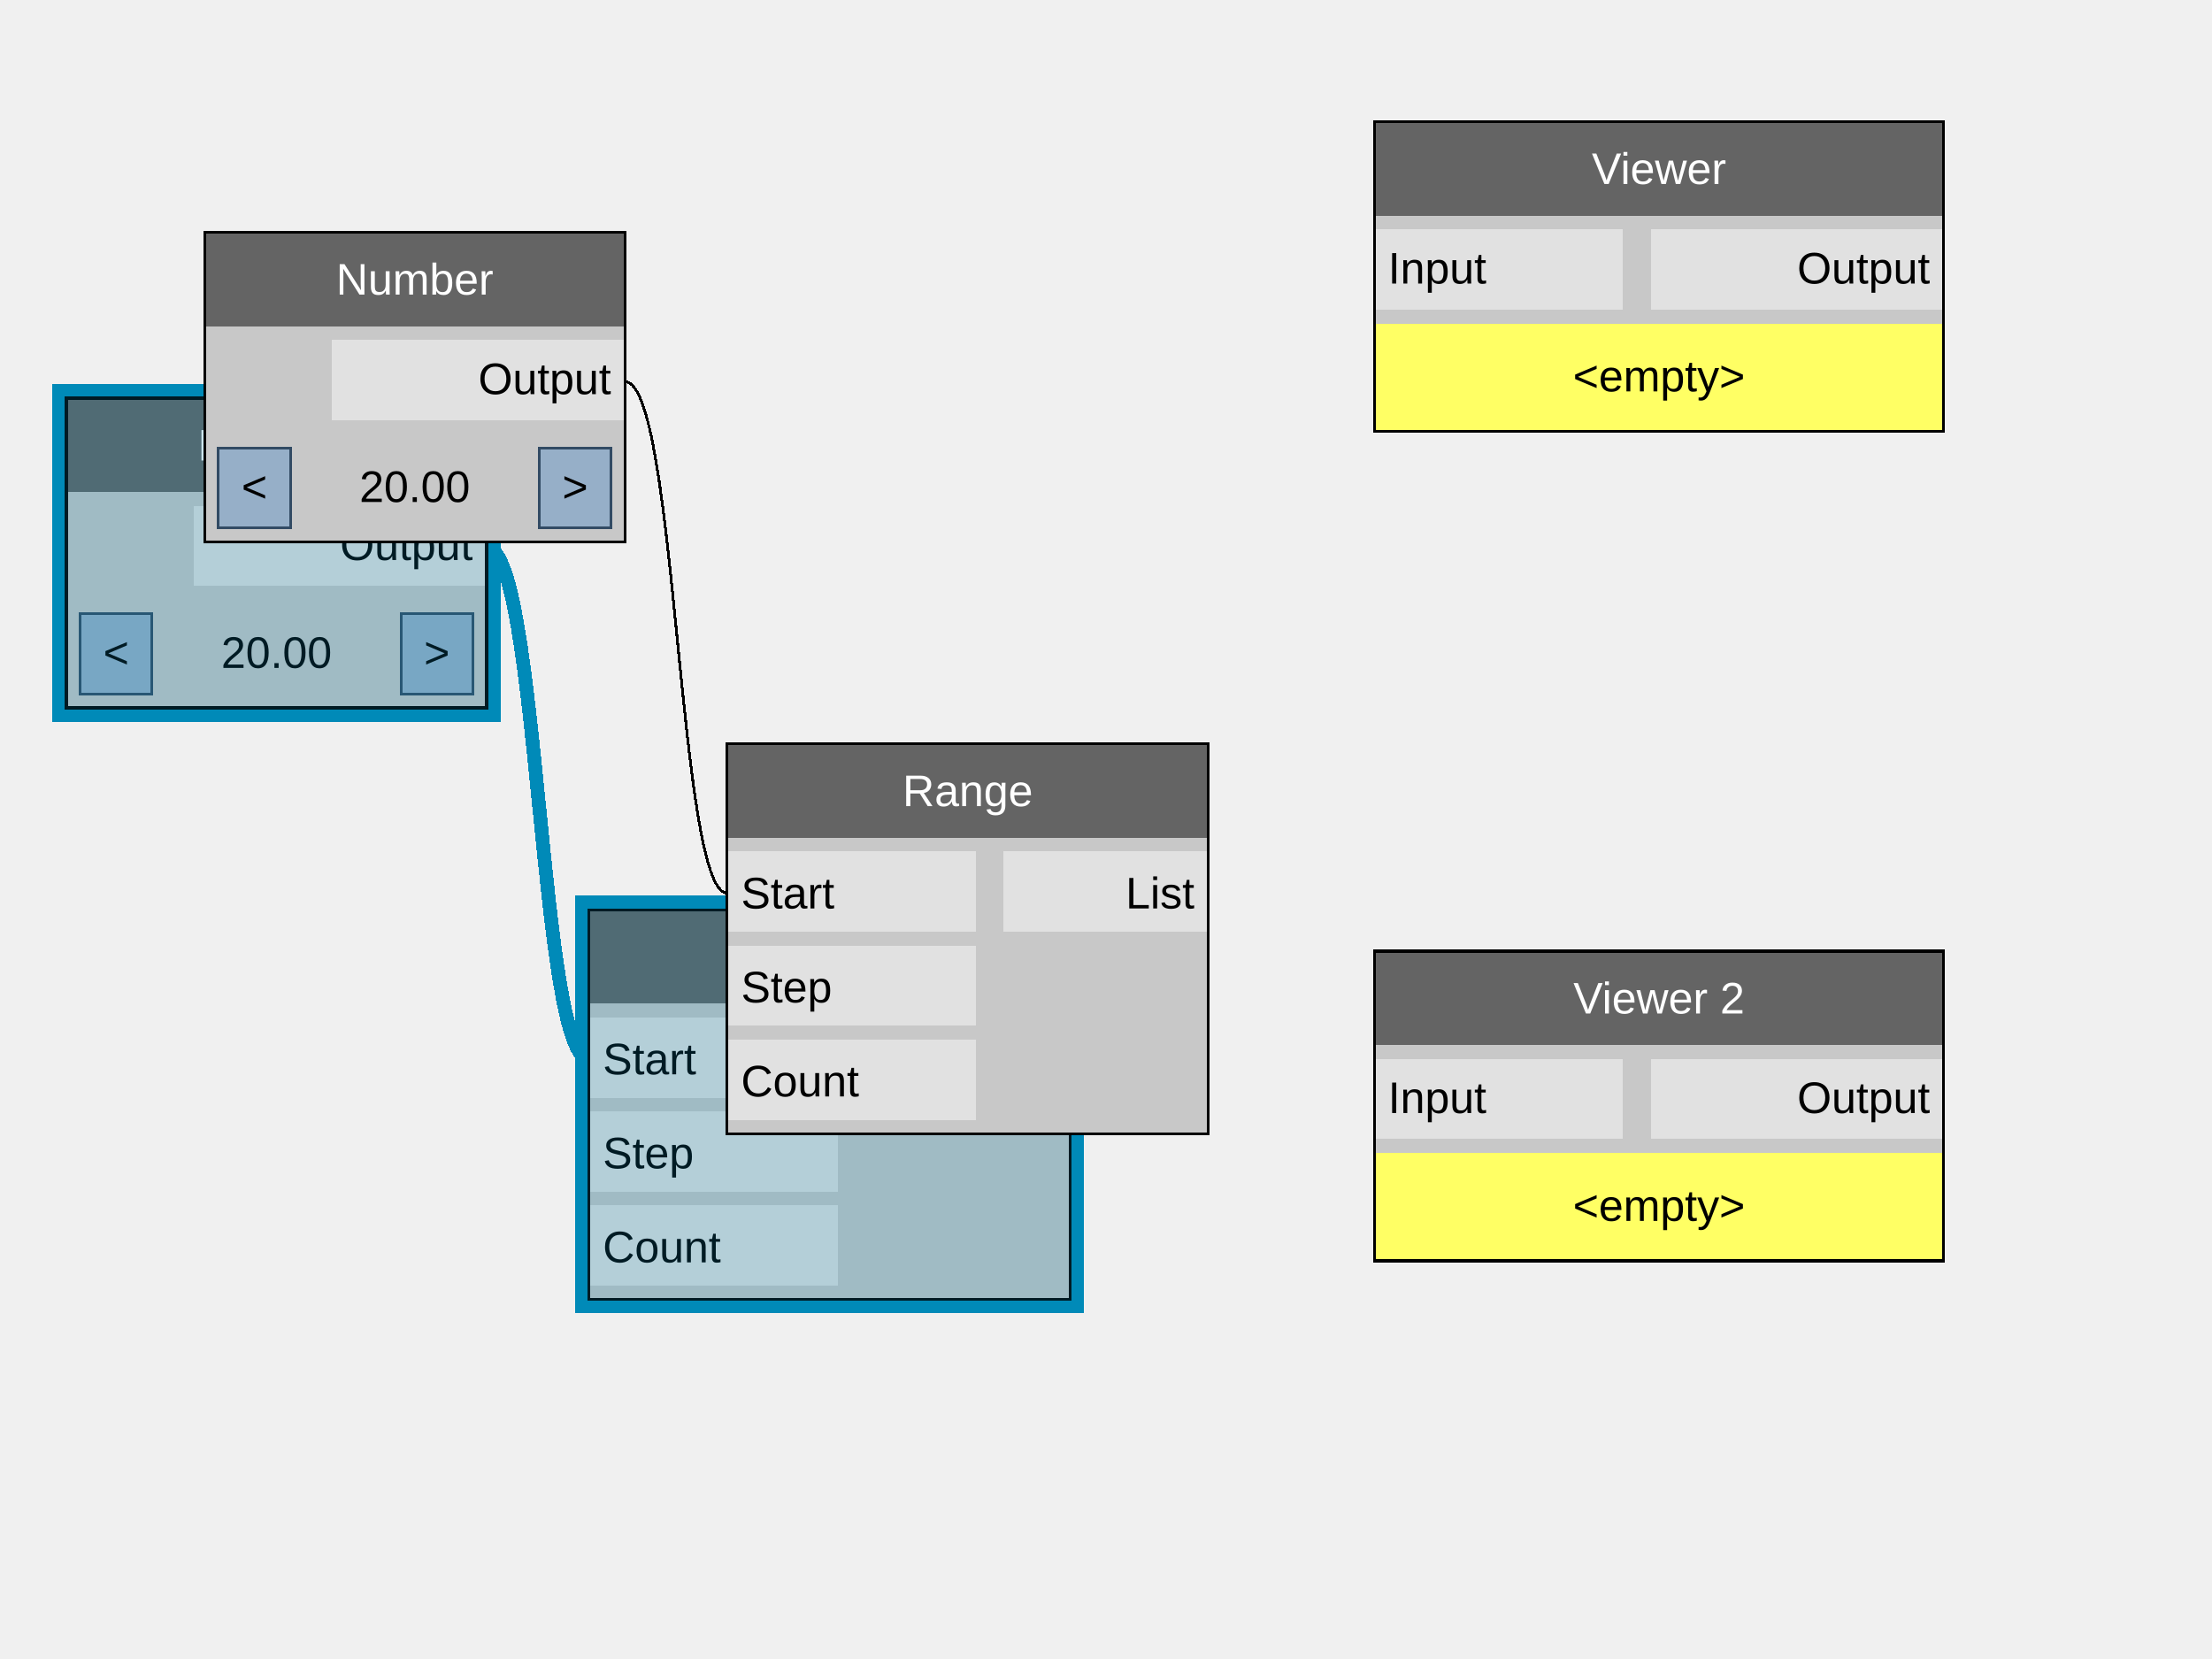
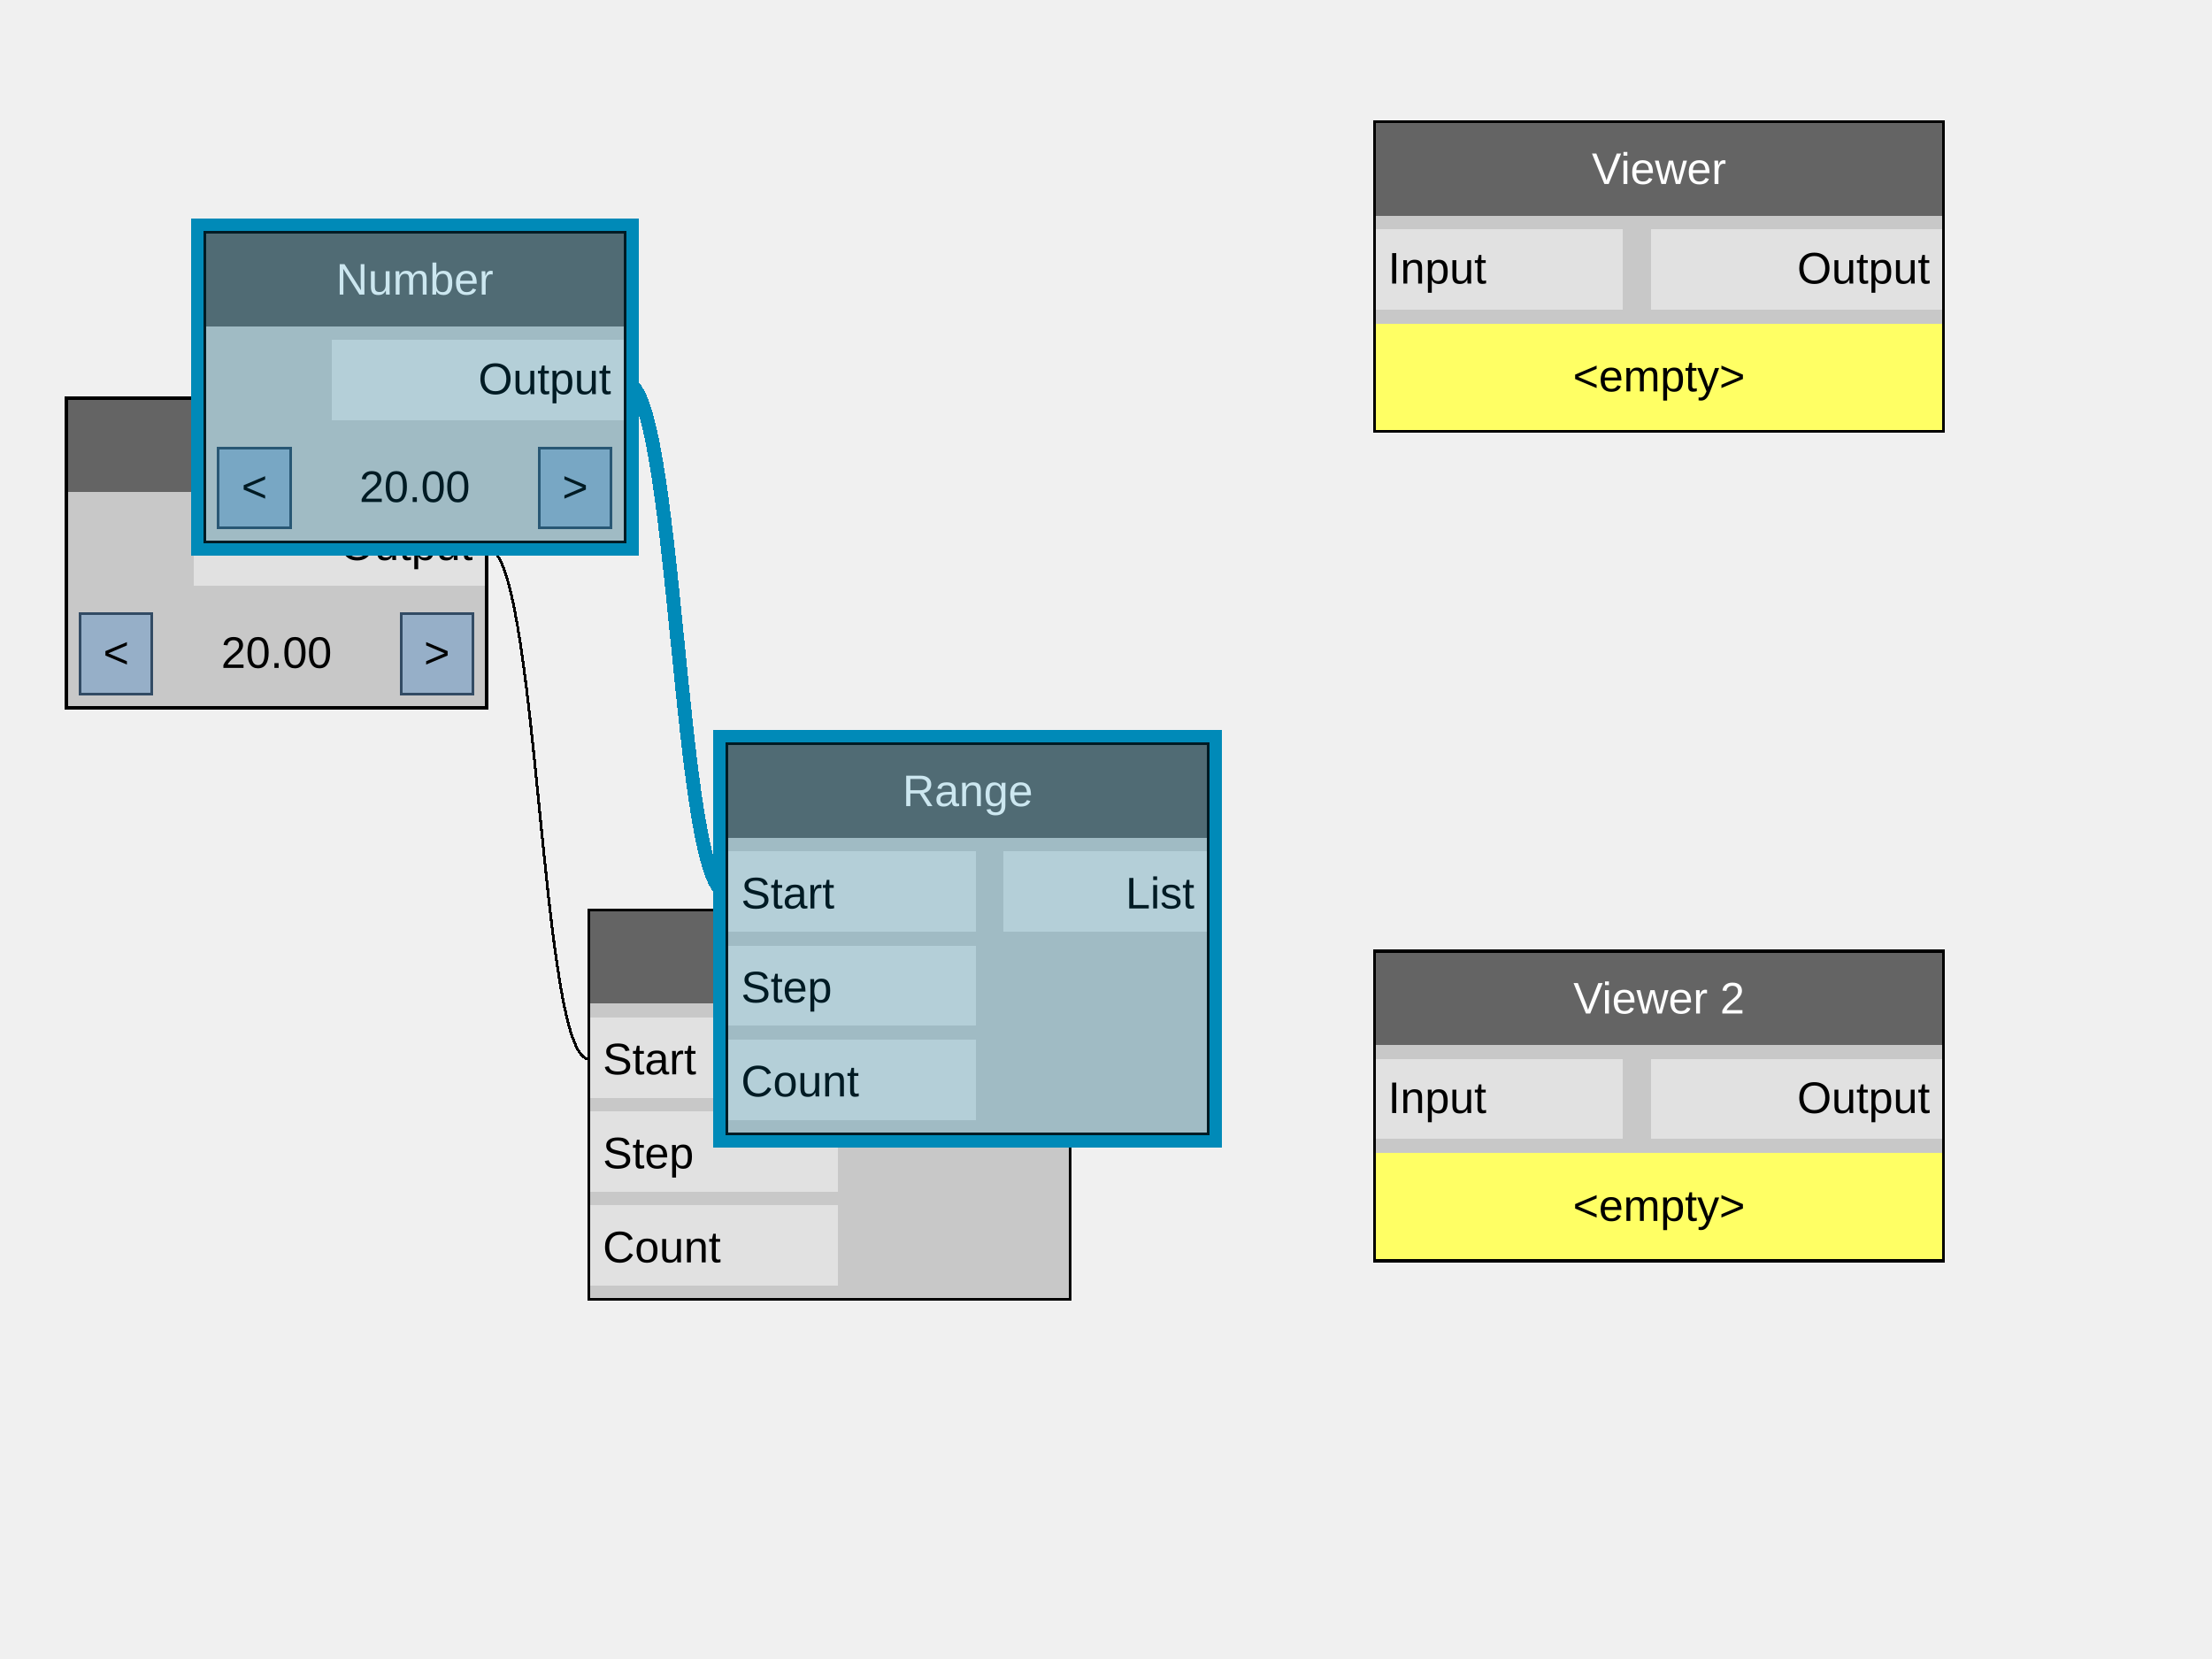
<svg xmlns="http://www.w3.org/2000/svg" version="1.1" width="800" height="600" shape-rendering="crispEdges">
  <rect x="0" y="0" width="800" height="600" style="fill:rgb(240,240,240);" />
-   <path d="M176,198 C195,198 195,383 213,383" style="fill:none;stroke-width:5px;stroke:rgb(0,138,184);" />
-   <path d="M226,138 C245,138 245,323 263,323" style="fill:none;stroke-width:1px;stroke:rgb(0,0,0);" />
-   <rect x="19" y="139" width="162" height="122" style="fill:rgb(0,138,184);" />
-   <rect x="24" y="144" width="152" height="34" style="fill:rgb(80,107,116);" />
-   <text x="100" y="161" dominant-baseline="central" text-anchor="middle" style="fill:rgb(204,231,240);font-family:Arial;font-size:16px;">Number</text>
-   <rect x="24" y="178" width="152" height="39" style="fill:rgb(160,187,196);" />
-   <rect x="70" y="183" width="106" height="29" style="fill:rgb(180,207,216);" />
-   <text x="171" y="197" dominant-baseline="central" text-anchor="end" style="fill:rgb(0,27,36);font-family:Arial;font-size:16px;">Output</text>
-   <rect x="24" y="217" width="152" height="39" style="fill:rgb(160,187,196);" />
-   <text x="100" y="236" dominant-baseline="central" text-anchor="middle" style="fill:rgb(0,27,36);font-family:Arial;font-size:16px;">20.00</text>
-   <rect x="29" y="222" width="26" height="29" style="fill:rgb(120,167,196);" />
-   <text x="42" y="236" dominant-baseline="central" text-anchor="middle" style="fill:rgb(0,27,36);font-family:Arial;font-size:16px;">&lt;</text>
-   <rect x="29" y="222" width="26" height="29" style="fill:none;stroke-width:1px;stroke:rgb(40,87,116);" />
-   <rect x="145" y="222" width="26" height="29" style="fill:rgb(120,167,196);" />
-   <text x="158" y="236" dominant-baseline="central" text-anchor="middle" style="fill:rgb(0,27,36);font-family:Arial;font-size:16px;">&gt;</text>
-   <rect x="145" y="222" width="26" height="29" style="fill:none;stroke-width:1px;stroke:rgb(40,87,116);" />
-   <rect x="24" y="144" width="152" height="112" style="fill:none;stroke-width:1px;stroke:rgb(0,27,36);" />
-   <rect x="208" y="324" width="184" height="151" style="fill:rgb(0,138,184);" />
-   <rect x="213" y="329" width="174" height="34" style="fill:rgb(80,107,116);" />
-   <text x="300" y="346" dominant-baseline="central" text-anchor="middle" style="fill:rgb(204,231,240);font-family:Arial;font-size:16px;">Range</text>
-   <rect x="213" y="363" width="174" height="107" style="fill:rgb(160,187,196);" />
-   <rect x="213" y="368" width="90" height="29" style="fill:rgb(180,207,216);" />
-   <text x="218" y="383" dominant-baseline="central" text-anchor="start" style="fill:rgb(0,27,36);font-family:Arial;font-size:16px;">Start</text>
-   <rect x="213" y="402" width="90" height="29" style="fill:rgb(180,207,216);" />
-   <text x="218" y="417" dominant-baseline="central" text-anchor="start" style="fill:rgb(0,27,36);font-family:Arial;font-size:16px;">Step</text>
-   <rect x="213" y="436" width="90" height="29" style="fill:rgb(180,207,216);" />
-   <text x="218" y="451" dominant-baseline="central" text-anchor="start" style="fill:rgb(0,27,36);font-family:Arial;font-size:16px;">Count</text>
-   <rect x="313" y="368" width="74" height="29" style="fill:rgb(180,207,216);" />
-   <text x="382" y="383" dominant-baseline="central" text-anchor="end" style="fill:rgb(0,27,36);font-family:Arial;font-size:16px;">List</text>
-   <rect x="213" y="329" width="174" height="141" style="fill:none;stroke-width:1px;stroke:rgb(0,27,36);" />
+   <path d="M176,198 C195,198 195,383 213,383" style="fill:none;stroke-width:1px;stroke:rgb(0,0,0);" />
+   <path d="M226,138 C245,138 245,323 263,323" style="fill:none;stroke-width:5px;stroke:rgb(0,138,184);" />
+   <rect x="24" y="144" width="152" height="34" style="fill:rgb(100,100,100);" />
+   <text x="100" y="161" dominant-baseline="central" text-anchor="middle" style="fill:rgb(255,255,255);font-family:Arial;font-size:16px;">Number</text>
+   <rect x="24" y="178" width="152" height="39" style="fill:rgb(200,200,200);" />
+   <rect x="70" y="183" width="106" height="29" style="fill:rgb(225,225,225);" />
+   <text x="171" y="197" dominant-baseline="central" text-anchor="end" style="fill:rgb(0,0,0);font-family:Arial;font-size:16px;">Output</text>
+   <rect x="24" y="217" width="152" height="39" style="fill:rgb(200,200,200);" />
+   <text x="100" y="236" dominant-baseline="central" text-anchor="middle" style="fill:rgb(0,0,0);font-family:Arial;font-size:16px;">20.00</text>
+   <rect x="29" y="222" width="26" height="29" style="fill:rgb(150,175,200);" />
+   <text x="42" y="236" dominant-baseline="central" text-anchor="middle" style="fill:rgb(0,0,0);font-family:Arial;font-size:16px;">&lt;</text>
+   <rect x="29" y="222" width="26" height="29" style="fill:none;stroke-width:1px;stroke:rgb(50,75,100);" />
+   <rect x="145" y="222" width="26" height="29" style="fill:rgb(150,175,200);" />
+   <text x="158" y="236" dominant-baseline="central" text-anchor="middle" style="fill:rgb(0,0,0);font-family:Arial;font-size:16px;">&gt;</text>
+   <rect x="145" y="222" width="26" height="29" style="fill:none;stroke-width:1px;stroke:rgb(50,75,100);" />
+   <rect x="24" y="144" width="152" height="112" style="fill:none;stroke-width:1px;stroke:rgb(0,0,0);" />
+   <rect x="213" y="329" width="174" height="34" style="fill:rgb(100,100,100);" />
+   <text x="300" y="346" dominant-baseline="central" text-anchor="middle" style="fill:rgb(255,255,255);font-family:Arial;font-size:16px;">Range</text>
+   <rect x="213" y="363" width="174" height="107" style="fill:rgb(200,200,200);" />
+   <rect x="213" y="368" width="90" height="29" style="fill:rgb(225,225,225);" />
+   <text x="218" y="383" dominant-baseline="central" text-anchor="start" style="fill:rgb(0,0,0);font-family:Arial;font-size:16px;">Start</text>
+   <rect x="213" y="402" width="90" height="29" style="fill:rgb(225,225,225);" />
+   <text x="218" y="417" dominant-baseline="central" text-anchor="start" style="fill:rgb(0,0,0);font-family:Arial;font-size:16px;">Step</text>
+   <rect x="213" y="436" width="90" height="29" style="fill:rgb(225,225,225);" />
+   <text x="218" y="451" dominant-baseline="central" text-anchor="start" style="fill:rgb(0,0,0);font-family:Arial;font-size:16px;">Count</text>
+   <rect x="313" y="368" width="74" height="29" style="fill:rgb(225,225,225);" />
+   <text x="382" y="383" dominant-baseline="central" text-anchor="end" style="fill:rgb(0,0,0);font-family:Arial;font-size:16px;">List</text>
+   <rect x="213" y="329" width="174" height="141" style="fill:none;stroke-width:1px;stroke:rgb(0,0,0);" />
  <rect x="497" y="44" width="206" height="34" style="fill:rgb(100,100,100);" />
  <text x="600" y="61" dominant-baseline="central" text-anchor="middle" style="fill:rgb(255,255,255);font-family:Arial;font-size:16px;">Viewer</text>
  <rect x="497" y="78" width="206" height="39" style="fill:rgb(200,200,200);" />
  <rect x="497" y="83" width="90" height="29" style="fill:rgb(225,225,225);" />
  <text x="502" y="97" dominant-baseline="central" text-anchor="start" style="fill:rgb(0,0,0);font-family:Arial;font-size:16px;">Input</text>
  <rect x="597" y="83" width="106" height="29" style="fill:rgb(225,225,225);" />
  <text x="698" y="97" dominant-baseline="central" text-anchor="end" style="fill:rgb(0,0,0);font-family:Arial;font-size:16px;">Output</text>
  <rect x="497" y="117" width="206" height="39" style="fill:rgb(255,255,100);" />
  <text x="600" y="136" dominant-baseline="central" text-anchor="middle" style="fill:rgb(0,0,0);font-family:Arial;font-size:16px;">&lt;empty&gt;</text>
  <rect x="497" y="44" width="206" height="112" style="fill:none;stroke-width:1px;stroke:rgb(0,0,0);" />
  <rect x="497" y="344" width="206" height="34" style="fill:rgb(100,100,100);" />
  <text x="600" y="361" dominant-baseline="central" text-anchor="middle" style="fill:rgb(255,255,255);font-family:Arial;font-size:16px;">Viewer 2</text>
  <rect x="497" y="378" width="206" height="39" style="fill:rgb(200,200,200);" />
  <rect x="497" y="383" width="90" height="29" style="fill:rgb(225,225,225);" />
  <text x="502" y="397" dominant-baseline="central" text-anchor="start" style="fill:rgb(0,0,0);font-family:Arial;font-size:16px;">Input</text>
  <rect x="597" y="383" width="106" height="29" style="fill:rgb(225,225,225);" />
  <text x="698" y="397" dominant-baseline="central" text-anchor="end" style="fill:rgb(0,0,0);font-family:Arial;font-size:16px;">Output</text>
  <rect x="497" y="417" width="206" height="39" style="fill:rgb(255,255,100);" />
  <text x="600" y="436" dominant-baseline="central" text-anchor="middle" style="fill:rgb(0,0,0);font-family:Arial;font-size:16px;">&lt;empty&gt;</text>
  <rect x="497" y="344" width="206" height="112" style="fill:none;stroke-width:1px;stroke:rgb(0,0,0);" />
-   <rect x="74" y="84" width="152" height="34" style="fill:rgb(100,100,100);" />
-   <text x="150" y="101" dominant-baseline="central" text-anchor="middle" style="fill:rgb(255,255,255);font-family:Arial;font-size:16px;">Number</text>
-   <rect x="74" y="118" width="152" height="39" style="fill:rgb(200,200,200);" />
-   <rect x="120" y="123" width="106" height="29" style="fill:rgb(225,225,225);" />
-   <text x="221" y="137" dominant-baseline="central" text-anchor="end" style="fill:rgb(0,0,0);font-family:Arial;font-size:16px;">Output</text>
-   <rect x="74" y="157" width="152" height="39" style="fill:rgb(200,200,200);" />
-   <text x="150" y="176" dominant-baseline="central" text-anchor="middle" style="fill:rgb(0,0,0);font-family:Arial;font-size:16px;">20.00</text>
-   <rect x="79" y="162" width="26" height="29" style="fill:rgb(150,175,200);" />
-   <text x="92" y="176" dominant-baseline="central" text-anchor="middle" style="fill:rgb(0,0,0);font-family:Arial;font-size:16px;">&lt;</text>
-   <rect x="79" y="162" width="26" height="29" style="fill:none;stroke-width:1px;stroke:rgb(50,75,100);" />
-   <rect x="195" y="162" width="26" height="29" style="fill:rgb(150,175,200);" />
-   <text x="208" y="176" dominant-baseline="central" text-anchor="middle" style="fill:rgb(0,0,0);font-family:Arial;font-size:16px;">&gt;</text>
-   <rect x="195" y="162" width="26" height="29" style="fill:none;stroke-width:1px;stroke:rgb(50,75,100);" />
-   <rect x="74" y="84" width="152" height="112" style="fill:none;stroke-width:1px;stroke:rgb(0,0,0);" />
-   <rect x="263" y="269" width="174" height="34" style="fill:rgb(100,100,100);" />
-   <text x="350" y="286" dominant-baseline="central" text-anchor="middle" style="fill:rgb(255,255,255);font-family:Arial;font-size:16px;">Range</text>
-   <rect x="263" y="303" width="174" height="107" style="fill:rgb(200,200,200);" />
-   <rect x="263" y="308" width="90" height="29" style="fill:rgb(225,225,225);" />
-   <text x="268" y="323" dominant-baseline="central" text-anchor="start" style="fill:rgb(0,0,0);font-family:Arial;font-size:16px;">Start</text>
-   <rect x="263" y="342" width="90" height="29" style="fill:rgb(225,225,225);" />
-   <text x="268" y="357" dominant-baseline="central" text-anchor="start" style="fill:rgb(0,0,0);font-family:Arial;font-size:16px;">Step</text>
-   <rect x="263" y="376" width="90" height="29" style="fill:rgb(225,225,225);" />
-   <text x="268" y="391" dominant-baseline="central" text-anchor="start" style="fill:rgb(0,0,0);font-family:Arial;font-size:16px;">Count</text>
-   <rect x="363" y="308" width="74" height="29" style="fill:rgb(225,225,225);" />
-   <text x="432" y="323" dominant-baseline="central" text-anchor="end" style="fill:rgb(0,0,0);font-family:Arial;font-size:16px;">List</text>
-   <rect x="263" y="269" width="174" height="141" style="fill:none;stroke-width:1px;stroke:rgb(0,0,0);" />
+   <rect x="69" y="79" width="162" height="122" style="fill:rgb(0,138,184);" />
+   <rect x="74" y="84" width="152" height="34" style="fill:rgb(80,107,116);" />
+   <text x="150" y="101" dominant-baseline="central" text-anchor="middle" style="fill:rgb(204,231,240);font-family:Arial;font-size:16px;">Number</text>
+   <rect x="74" y="118" width="152" height="39" style="fill:rgb(160,187,196);" />
+   <rect x="120" y="123" width="106" height="29" style="fill:rgb(180,207,216);" />
+   <text x="221" y="137" dominant-baseline="central" text-anchor="end" style="fill:rgb(0,27,36);font-family:Arial;font-size:16px;">Output</text>
+   <rect x="74" y="157" width="152" height="39" style="fill:rgb(160,187,196);" />
+   <text x="150" y="176" dominant-baseline="central" text-anchor="middle" style="fill:rgb(0,27,36);font-family:Arial;font-size:16px;">20.00</text>
+   <rect x="79" y="162" width="26" height="29" style="fill:rgb(120,167,196);" />
+   <text x="92" y="176" dominant-baseline="central" text-anchor="middle" style="fill:rgb(0,27,36);font-family:Arial;font-size:16px;">&lt;</text>
+   <rect x="79" y="162" width="26" height="29" style="fill:none;stroke-width:1px;stroke:rgb(40,87,116);" />
+   <rect x="195" y="162" width="26" height="29" style="fill:rgb(120,167,196);" />
+   <text x="208" y="176" dominant-baseline="central" text-anchor="middle" style="fill:rgb(0,27,36);font-family:Arial;font-size:16px;">&gt;</text>
+   <rect x="195" y="162" width="26" height="29" style="fill:none;stroke-width:1px;stroke:rgb(40,87,116);" />
+   <rect x="74" y="84" width="152" height="112" style="fill:none;stroke-width:1px;stroke:rgb(0,27,36);" />
+   <rect x="258" y="264" width="184" height="151" style="fill:rgb(0,138,184);" />
+   <rect x="263" y="269" width="174" height="34" style="fill:rgb(80,107,116);" />
+   <text x="350" y="286" dominant-baseline="central" text-anchor="middle" style="fill:rgb(204,231,240);font-family:Arial;font-size:16px;">Range</text>
+   <rect x="263" y="303" width="174" height="107" style="fill:rgb(160,187,196);" />
+   <rect x="263" y="308" width="90" height="29" style="fill:rgb(180,207,216);" />
+   <text x="268" y="323" dominant-baseline="central" text-anchor="start" style="fill:rgb(0,27,36);font-family:Arial;font-size:16px;">Start</text>
+   <rect x="263" y="342" width="90" height="29" style="fill:rgb(180,207,216);" />
+   <text x="268" y="357" dominant-baseline="central" text-anchor="start" style="fill:rgb(0,27,36);font-family:Arial;font-size:16px;">Step</text>
+   <rect x="263" y="376" width="90" height="29" style="fill:rgb(180,207,216);" />
+   <text x="268" y="391" dominant-baseline="central" text-anchor="start" style="fill:rgb(0,27,36);font-family:Arial;font-size:16px;">Count</text>
+   <rect x="363" y="308" width="74" height="29" style="fill:rgb(180,207,216);" />
+   <text x="432" y="323" dominant-baseline="central" text-anchor="end" style="fill:rgb(0,27,36);font-family:Arial;font-size:16px;">List</text>
+   <rect x="263" y="269" width="174" height="141" style="fill:none;stroke-width:1px;stroke:rgb(0,27,36);" />
</svg>
